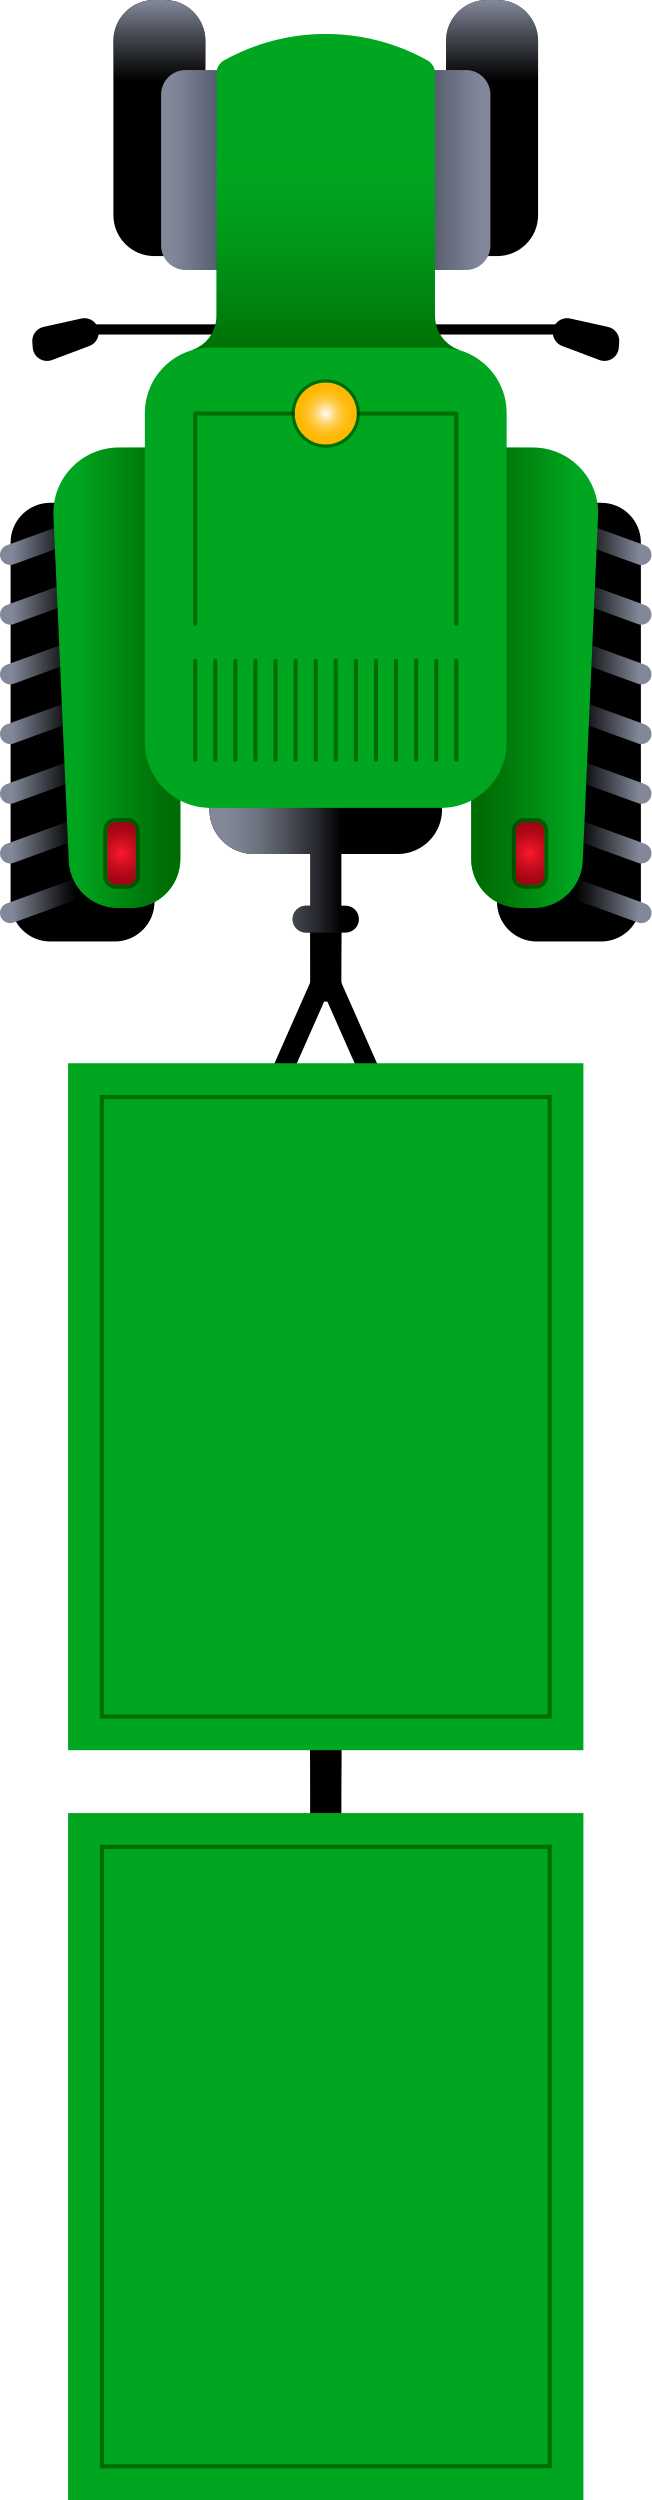
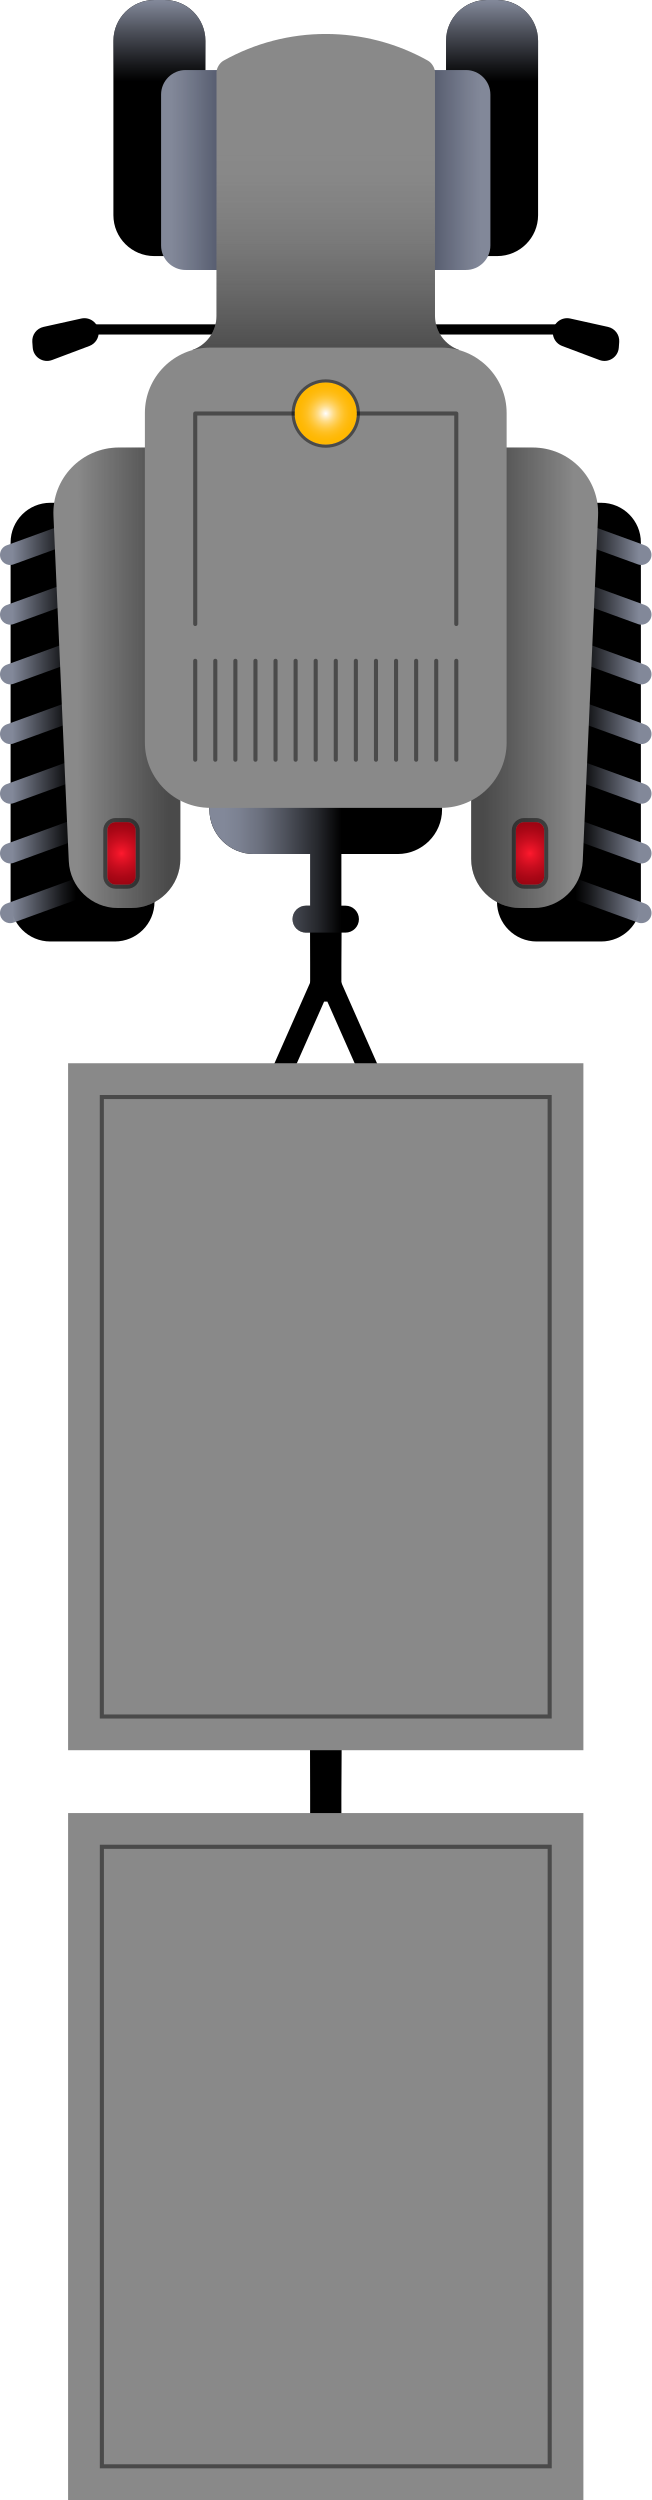
<svg xmlns="http://www.w3.org/2000/svg" xmlns:xlink="http://www.w3.org/1999/xlink" viewBox="0 0 159.32 611.34">
  <defs>
    <style>
      .cls-1 {
        fill: url(#linear-gradient-2);
      }

      .cls-2 {
        fill: url(#linear-gradient-10);
      }

      .cls-3 {
-         fill: #00a61f;
+         fill: #898989;
      }

      .cls-4 {
        fill: url(#linear-gradient-4);
      }

      .cls-5 {
        fill: url(#linear-gradient-12);
      }

      .cls-5, .cls-6, .cls-7, .cls-8, .cls-9, .cls-10, .cls-11, .cls-12, .cls-13 {
        mix-blend-mode: multiply;
      }

      .cls-14 {
        fill: url(#radial-gradient);
      }

      .cls-15 {
        fill: #828899;
      }

      .cls-16 {
        fill: url(#linear-gradient-5);
      }

      .cls-17 {
        isolation: isolate;
      }

      .cls-6 {
        fill: url(#linear-gradient-8);
      }

      .cls-7, .cls-18, .cls-19, .cls-20 {
        fill: none;
      }

      .cls-7, .cls-19 {
-         stroke: #00a61f;
+         stroke: #898989;
      }

      .cls-7, .cls-20 {
        stroke-miterlimit: 10;
      }

      .cls-21 {
        fill: url(#radial-gradient-2);
      }

      .cls-18 {
        stroke-width: 2.5px;
      }

      .cls-18, .cls-19 {
        stroke-linecap: round;
        stroke-linejoin: round;
      }

      .cls-18, .cls-20 {
        stroke: #000;
      }

      .cls-22 {
        fill: url(#linear-gradient-9);
      }

      .cls-8 {
        fill: url(#linear-gradient-11);
      }

      .cls-10 {
        fill: url(#linear-gradient-3);
      }

      .cls-23 {
        fill: url(#Summer_3);
      }

      .cls-11 {
        fill: url(#linear-gradient);
      }

      .cls-20 {
        stroke-width: 5px;
      }

      .cls-12 {
        fill: url(#linear-gradient-6);
      }

      .cls-13 {
        fill: url(#linear-gradient-7);
      }
    </style>
    <linearGradient id="linear-gradient" x1="15839.54" y1="1635.29" x2="15839.68" y2="1623.16" gradientTransform="translate(15919.32 1859.04) rotate(-180)" gradientUnits="userSpaceOnUse">
      <stop offset=".18" stop-color="#000" />
      <stop offset="1" stop-color="#000" stop-opacity="0" />
    </linearGradient>
    <linearGradient id="linear-gradient-2" x1="54.86" y1="207.36" x2="113.33" y2="207.36" gradientUnits="userSpaceOnUse">
      <stop offset="0" stop-color="#828899" />
      <stop offset=".06" stop-color="#828899" stop-opacity=".95" />
      <stop offset=".15" stop-color="#828899" stop-opacity=".82" />
      <stop offset=".26" stop-color="#828899" stop-opacity=".59" />
      <stop offset=".39" stop-color="#828899" stop-opacity=".29" />
      <stop offset=".49" stop-color="#828899" stop-opacity="0" />
    </linearGradient>
    <linearGradient id="linear-gradient-3" x1="15839.54" y1="1432.69" x2="15839.68" y2="1420.55" xlink:href="#linear-gradient" />
    <linearGradient id="linear-gradient-4" x1="120.33" y1="-4.08" x2="120.33" y2="19.91" gradientUnits="userSpaceOnUse">
      <stop offset=".18" stop-color="#828899" />
      <stop offset=".49" stop-color="#828899" stop-opacity=".59" />
      <stop offset=".84" stop-color="#828899" stop-opacity=".17" />
      <stop offset="1" stop-color="#828899" stop-opacity="0" />
    </linearGradient>
    <linearGradient id="linear-gradient-5" x1="38.99" x2="38.99" xlink:href="#linear-gradient-4" />
    <linearGradient id="linear-gradient-6" x1="100" y1="41.57" x2="119.93" y2="41.57" gradientUnits="userSpaceOnUse">
      <stop offset=".05" stop-color="#828899" />
      <stop offset=".37" stop-color="#828899" stop-opacity=".59" />
      <stop offset=".71" stop-color="#828899" stop-opacity=".17" />
      <stop offset=".88" stop-color="#828899" stop-opacity="0" />
    </linearGradient>
    <linearGradient id="linear-gradient-7" x1="3463.19" y1="1539.57" x2="3483.11" y2="1539.57" gradientTransform="translate(3522.5 1581.14) rotate(-180)" xlink:href="#linear-gradient-6" />
    <linearGradient id="linear-gradient-8" x1="79.66" y1="87.33" x2="79.66" y2="19.01" gradientUnits="userSpaceOnUse">
-       <stop offset="0" stop-color="#00a61f" />
-       <stop offset=".1" stop-color="#00a61f" stop-opacity=".78" />
-       <stop offset=".25" stop-color="#00a61f" stop-opacity=".5" />
-       <stop offset=".39" stop-color="#00a61f" stop-opacity=".28" />
-       <stop offset=".52" stop-color="#00a61f" stop-opacity=".13" />
-       <stop offset=".64" stop-color="#00a61f" stop-opacity=".03" />
-       <stop offset=".73" stop-color="#00a61f" stop-opacity="0" />
+       <stop offset="0" stop-color="#898989" />
+       <stop offset=".1" stop-color="#898989" stop-opacity=".78" />
+       <stop offset=".25" stop-color="#898989" stop-opacity=".5" />
+       <stop offset=".39" stop-color="#898989" stop-opacity=".28" />
+       <stop offset=".52" stop-color="#898989" stop-opacity=".13" />
+       <stop offset=".64" stop-color="#898989" stop-opacity=".03" />
+       <stop offset=".73" stop-color="#898989" stop-opacity="0" />
    </linearGradient>
    <linearGradient id="linear-gradient-9" x1="156.28" y1="174.85" x2="129.45" y2="174.85" gradientUnits="userSpaceOnUse">
      <stop offset="0" stop-color="#828899" />
      <stop offset=".22" stop-color="#828899" stop-opacity=".59" />
      <stop offset=".46" stop-color="#828899" stop-opacity=".17" />
      <stop offset=".58" stop-color="#828899" stop-opacity="0" />
    </linearGradient>
    <linearGradient id="linear-gradient-10" x1="3519.99" y1="174.85" x2="3493.17" y2="174.85" gradientTransform="translate(3523.03) rotate(-180) scale(1 -1)" xlink:href="#linear-gradient-9" />
    <linearGradient id="linear-gradient-11" x1="115.22" y1="165.74" x2="146.27" y2="165.74" gradientUnits="userSpaceOnUse">
-       <stop offset=".09" stop-color="#00a61f" />
-       <stop offset=".29" stop-color="#00a61f" stop-opacity=".75" />
-       <stop offset=".73" stop-color="#00a61f" stop-opacity=".13" />
-       <stop offset=".81" stop-color="#00a61f" stop-opacity="0" />
+       <stop offset=".09" stop-color="#898989" />
+       <stop offset=".29" stop-color="#898989" stop-opacity=".75" />
+       <stop offset=".73" stop-color="#898989" stop-opacity=".13" />
+       <stop offset=".81" stop-color="#898989" stop-opacity="0" />
    </linearGradient>
    <linearGradient id="linear-gradient-12" x1="3864.44" y1="165.74" x2="3895.49" y2="165.74" gradientTransform="translate(3908.54) rotate(-180) scale(1 -1)" xlink:href="#linear-gradient-11" />
    <radialGradient id="Summer_3" data-name="Summer 3" cx="79.66" cy="101.12" fx="79.66" fy="101.12" r="7.61" gradientUnits="userSpaceOnUse">
      <stop offset="0" stop-color="#fff" />
      <stop offset=".02" stop-color="#fffbf4" />
      <stop offset=".14" stop-color="#ffebbb" />
      <stop offset=".25" stop-color="#ffdd89" />
      <stop offset=".37" stop-color="#ffd15f" />
      <stop offset=".49" stop-color="#ffc83c" />
      <stop offset=".61" stop-color="#ffc022" />
      <stop offset=".74" stop-color="#ffbb0f" />
      <stop offset=".87" stop-color="#ffb803" />
      <stop offset="1" stop-color="#ffb700" />
    </radialGradient>
    <radialGradient id="radial-gradient" cx="129.61" cy="208.68" fx="129.61" fy="208.68" r="14.14" gradientUnits="userSpaceOnUse">
      <stop offset="0" stop-color="#ff192e" />
      <stop offset=".07" stop-color="#ec1528" />
      <stop offset=".24" stop-color="#c80d1e" />
      <stop offset=".41" stop-color="#ab0716" />
      <stop offset=".58" stop-color="#970310" />
      <stop offset=".74" stop-color="#8b000d" />
      <stop offset=".91" stop-color="#87000c" />
    </radialGradient>
    <radialGradient id="radial-gradient-2" cx="29.71" fx="29.71" xlink:href="#radial-gradient" />
  </defs>
  <g class="cls-17">
    <g id="Layer_2" data-name="Layer 2">
      <g id="artwork">
        <g>
          <g>
            <g>
              <g>
                <rect x="75.84" y="224.24" width="7.64" height="19.46" />
                <rect class="cls-11" x="75.84" y="224.24" width="7.64" height="19.46" />
              </g>
              <polyline class="cls-20" points="95.68 274.09 81.68 242.42 77.63 242.42 63.63 274.09" />
              <g>
                <rect x="75.84" y="203.48" width="7.64" height="20.12" />
                <rect x="71.54" y="221.47" width="16.23" height="6.59" rx="3.29" ry="3.29" />
                <path d="M51.21,186.66h56.89v11.31c0,6-4.87,10.87-10.87,10.87h-35.15c-6,0-10.87-4.87-10.87-10.87v-11.31h0Z" />
                <path class="cls-1" d="M108.1,186.66v11.31c0,6-4.87,10.87-10.87,10.87h-13.76v12.64h1.01c1.81,0,3.29,1.47,3.29,3.29,0,.91-.37,1.73-.97,2.33-.59.59-1.42.96-2.32.96h-9.65c-1.82,0-3.29-1.47-3.29-3.29,0-.91.37-1.73.96-2.33.6-.59,1.42-.96,2.33-.96h1v-12.64h-13.75c-6,0-10.87-4.87-10.87-10.87v-11.31h56.89Z" />
              </g>
            </g>
            <g>
              <g>
                <rect x="75.84" y="426.84" width="7.64" height="19.46" />
                <rect class="cls-10" x="75.84" y="426.84" width="7.64" height="19.46" />
              </g>
              <rect class="cls-3" x="16.65" y="260" width="126.01" height="167.99" />
              <rect class="cls-7" x="3.92" y="289.24" width="151.49" height="109.51" transform="translate(423.65 264.34) rotate(90)" />
              <rect class="cls-3" x="16.65" y="443.36" width="126.01" height="167.99" />
              <rect class="cls-7" x="3.92" y="472.59" width="151.49" height="109.51" transform="translate(607.01 447.69) rotate(90)" />
            </g>
          </g>
          <g>
            <g>
              <g>
                <line class="cls-18" x1="100.32" y1="80.56" x2="136.04" y2="80.56" />
                <path d="M146.59,88.04l-9.14-3.44c-1.45-.55-2.37-1.98-2.26-3.53h0c.15-2.14,2.16-3.64,4.25-3.18l9.24,2.05c1.7.38,2.86,1.94,2.74,3.67l-.1,1.39c-.16,2.34-2.54,3.86-4.73,3.04Z" />
              </g>
              <g>
                <line class="cls-18" x1="59" y1="80.56" x2="23.28" y2="80.56" />
                <path d="M12.73,88.04l9.14-3.44c1.45-.55,2.37-1.98,2.26-3.53h0c-.15-2.14-2.16-3.64-4.25-3.18l-9.24,2.05c-1.7.38-2.86,1.94-2.74,3.67l.1,1.39c.16,2.34,2.54,3.86,4.73,3.04Z" />
              </g>
            </g>
            <g>
              <rect x="109.07" y="0" width="22.51" height="62.62" rx="10" ry="10" />
              <rect class="cls-4" x="109.07" y="0" width="22.51" height="62.62" rx="10" ry="10" />
            </g>
            <g>
              <rect x="27.73" y="0" width="22.51" height="62.62" rx="10" ry="10" />
              <rect class="cls-16" x="27.73" y="0" width="22.51" height="62.62" rx="10" ry="10" />
            </g>
            <g>
              <rect class="cls-15" x="100" y="17.13" width="19.92" height="48.89" rx="6" ry="6" />
              <rect class="cls-12" x="100" y="17.13" width="19.92" height="48.89" rx="6" ry="6" />
            </g>
            <g>
              <rect class="cls-15" x="39.39" y="17.13" width="19.92" height="48.89" rx="6" ry="6" />
              <rect class="cls-13" x="39.39" y="17.13" width="19.92" height="48.89" rx="6" ry="6" />
            </g>
            <g>
              <path class="cls-3" d="M106.37,77.27V17.68c0-1.01-.76-2.3-1.71-2.84-15.53-8.71-34.49-8.71-50.01,0-.95.53-1.7,1.83-1.71,2.84v59.59c0,3.88-2.5,7.17-5.98,8.34h65.39c-3.48-1.18-5.98-4.47-5.98-8.34Z" />
              <path class="cls-6" d="M106.37,77.27V17.68c0-1.01-.76-2.3-1.71-2.84-15.53-8.71-34.49-8.71-50.01,0-.95.53-1.7,1.83-1.71,2.84v59.59c0,3.88-2.5,7.17-5.98,8.34h65.39c-3.48-1.18-5.98-4.47-5.98-8.34Z" />
            </g>
            <g>
              <rect x="121.53" y="122.95" width="35.19" height="107.28" rx="9.72" ry="9.72" />
              <path class="cls-22" d="M155.99,138.01l-25.43-9.25c-.98-.36-1.63-1.29-1.63-2.33h0c0-1.72,1.71-2.91,3.32-2.33l25.43,9.25c.98.36,1.63,1.29,1.63,2.33h0c0,1.72-1.71,2.91-3.32,2.33ZM159.32,150.28h0c0-1.04-.65-1.97-1.63-2.33l-25.43-9.25c-1.61-.59-3.32.61-3.32,2.33h0c0,1.04.65,1.97,1.63,2.33l25.43,9.25c1.61.59,3.32-.61,3.32-2.33ZM159.32,164.88h0c0-1.04-.65-1.97-1.63-2.33l-25.43-9.25c-1.61-.59-3.32.61-3.32,2.33h0c0,1.04.65,1.97,1.63,2.33l25.43,9.25c1.61.59,3.32-.61,3.32-2.33ZM159.32,179.48h0c0-1.04-.65-1.97-1.63-2.33l-25.43-9.25c-1.61-.59-3.32.61-3.32,2.33h0c0,1.04.65,1.97,1.63,2.33l25.43,9.25c1.61.59,3.32-.61,3.32-2.33ZM159.32,194.07h0c0-1.04-.65-1.97-1.63-2.33l-25.43-9.25c-1.61-.59-3.32.61-3.32,2.33h0c0,1.04.65,1.97,1.63,2.33l25.43,9.25c1.61.59,3.32-.61,3.32-2.33ZM159.32,208.67h0c0-1.04-.65-1.97-1.63-2.33l-25.43-9.25c-1.61-.59-3.32.61-3.32,2.33h0c0,1.04.65,1.97,1.63,2.33l25.43,9.25c1.61.59,3.32-.61,3.32-2.33ZM159.32,223.27h0c0-1.04-.65-1.97-1.63-2.33l-25.43-9.25c-1.61-.59-3.32.61-3.32,2.33h0c0,1.04.65,1.97,1.63,2.33l25.43,9.25c1.61.59,3.32-.61,3.32-2.33Z" />
            </g>
            <g>
              <rect x="2.59" y="122.95" width="35.19" height="107.28" rx="9.72" ry="9.72" />
              <path class="cls-2" d="M0,135.68H0c0-1.04.65-1.97,1.63-2.33l25.43-9.25c1.61-.59,3.32.61,3.32,2.33h0c0,1.04-.65,1.97-1.63,2.33l-25.43,9.25C1.71,138.6,0,137.4,0,135.68ZM3.32,152.61l25.43-9.25c.98-.36,1.63-1.29,1.63-2.33h0c0-1.72-1.71-2.91-3.32-2.33l-25.43,9.25C.65,148.31,0,149.24,0,150.28H0c0,1.72,1.71,2.91,3.32,2.33ZM3.32,167.21l25.43-9.25c.98-.36,1.63-1.29,1.63-2.33h0c0-1.72-1.71-2.91-3.32-2.33l-25.43,9.25C.65,162.91,0,163.84,0,164.88H0c0,1.72,1.71,2.91,3.32,2.33ZM3.32,181.8l25.43-9.25c.98-.36,1.63-1.29,1.63-2.33h0c0-1.72-1.71-2.91-3.32-2.33l-25.43,9.25C.65,177.51,0,178.44,0,179.48H0c0,1.72,1.71,2.91,3.32,2.33ZM3.32,196.4l25.43-9.25c.98-.36,1.63-1.29,1.63-2.33h0c0-1.72-1.71-2.91-3.32-2.33l-25.43,9.25C.65,192.1,0,193.03,0,194.07H0c0,1.72,1.71,2.91,3.32,2.33ZM3.32,211l25.43-9.25c.98-.36,1.63-1.29,1.63-2.33h0c0-1.72-1.71-2.91-3.32-2.33l-25.43,9.25C.65,206.7,0,207.63,0,208.67H0c0,1.72,1.71,2.91,3.32,2.33ZM3.32,225.6l25.43-9.25c.98-.36,1.63-1.29,1.63-2.33h0c0-1.72-1.71-2.91-3.32-2.33l-25.43,9.25C.65,221.3,0,222.23,0,223.27h0c0,1.72,1.71,2.91,3.32,2.33Z" />
            </g>
            <g>
              <path class="cls-3" d="M130.52,222.04h-3.3c-6.63,0-12-5.37-12-12v-92.6c0-4.42,3.58-8,8-8h7.05c9.12,0,16.39,7.6,15.98,16.71l-3.75,84.42c-.28,6.41-5.57,11.47-11.99,11.47Z" />
              <path class="cls-8" d="M130.52,222.04h-3.3c-6.63,0-12-5.37-12-12v-92.6c0-4.42,3.58-8,8-8h7.05c9.12,0,16.39,7.6,15.98,16.71l-3.75,84.42c-.28,6.41-5.57,11.47-11.99,11.47Z" />
            </g>
            <g>
              <path class="cls-3" d="M28.8,222.04h3.3c6.63,0,12-5.37,12-12v-92.6c0-4.42-3.58-8-8-8h-7.05c-9.12,0-16.39,7.6-15.98,16.71l3.75,84.42c.28,6.41,5.57,11.47,11.99,11.47Z" />
              <path class="cls-5" d="M28.8,222.04h3.3c6.63,0,12-5.37,12-12v-92.6c0-4.42-3.58-8-8-8h-7.05c-9.12,0-16.39,7.6-15.98,16.71l3.75,84.42c.28,6.41,5.57,11.47,11.99,11.47Z" />
            </g>
            <rect class="cls-3" x="35.43" y="85" width="88.46" height="112.55" rx="16" ry="16" />
            <g class="cls-9">
              <g>
                <line class="cls-19" x1="47.74" y1="185.78" x2="47.74" y2="161.59" />
                <line class="cls-19" x1="52.65" y1="185.78" x2="52.65" y2="161.59" />
                <line class="cls-19" x1="57.56" y1="185.78" x2="57.56" y2="161.59" />
                <line class="cls-19" x1="62.47" y1="185.78" x2="62.47" y2="161.59" />
                <line class="cls-19" x1="67.38" y1="185.78" x2="67.38" y2="161.59" />
                <line class="cls-19" x1="72.29" y1="185.78" x2="72.29" y2="161.59" />
                <line class="cls-19" x1="77.2" y1="185.78" x2="77.2" y2="161.59" />
                <line class="cls-19" x1="82.11" y1="185.78" x2="82.11" y2="161.59" />
                <line class="cls-19" x1="87.02" y1="185.78" x2="87.02" y2="161.59" />
                <line class="cls-19" x1="91.94" y1="185.78" x2="91.94" y2="161.59" />
                <line class="cls-19" x1="96.85" y1="185.78" x2="96.85" y2="161.59" />
                <line class="cls-19" x1="101.76" y1="185.78" x2="101.76" y2="161.59" />
                <line class="cls-19" x1="106.67" y1="185.78" x2="106.67" y2="161.59" />
                <line class="cls-19" x1="111.58" y1="185.78" x2="111.58" y2="161.59" />
              </g>
              <polyline class="cls-19" points="47.74 152.59 47.74 101.12 111.58 101.12 111.58 152.59" />
            </g>
            <g class="cls-9">
              <path class="cls-3" d="M131.07,201.04c1.1,0,2,.9,2,2v11.28c0,1.1-.9,2-2,2h-2.92c-1.1,0-2-.9-2-2v-11.28c0-1.1.9-2,2-2h2.92M131.07,200.04h-2.92c-1.65,0-3,1.35-3,3v11.28c0,1.65,1.35,3,3,3h2.92c1.65,0,3-1.35,3-3v-11.28c0-1.65-1.35-3-3-3h0Z" />
            </g>
            <circle class="cls-23" cx="79.66" cy="101.12" r="7.61" />
            <g class="cls-9">
              <path class="cls-3" d="M31.17,201.04c1.1,0,2,.9,2,2v11.28c0,1.1-.9,2-2,2h-2.92c-1.1,0-2-.9-2-2v-11.28c0-1.1.9-2,2-2h2.92M31.17,200.04h-2.92c-1.65,0-3,1.35-3,3v11.28c0,1.65,1.35,3,3,3h2.92c1.65,0,3-1.35,3-3v-11.28c0-1.65-1.35-3-3-3h0Z" />
            </g>
            <rect class="cls-14" x="126.15" y="201.04" width="6.92" height="15.28" rx="2" ry="2" />
            <rect class="cls-21" x="26.25" y="201.04" width="6.92" height="15.28" rx="2" ry="2" />
            <g class="cls-9">
              <path class="cls-3" d="M79.66,93.51c4.21,0,7.61,3.41,7.61,7.61s-3.41,7.62-7.61,7.62-7.61-3.41-7.61-7.62,3.41-7.61,7.61-7.61M79.66,92.76c-4.61,0-8.36,3.75-8.36,8.36s3.75,8.37,8.36,8.37,8.36-3.75,8.36-8.37-3.75-8.36-8.36-8.36h0Z" />
            </g>
          </g>
        </g>
      </g>
    </g>
  </g>
</svg>
